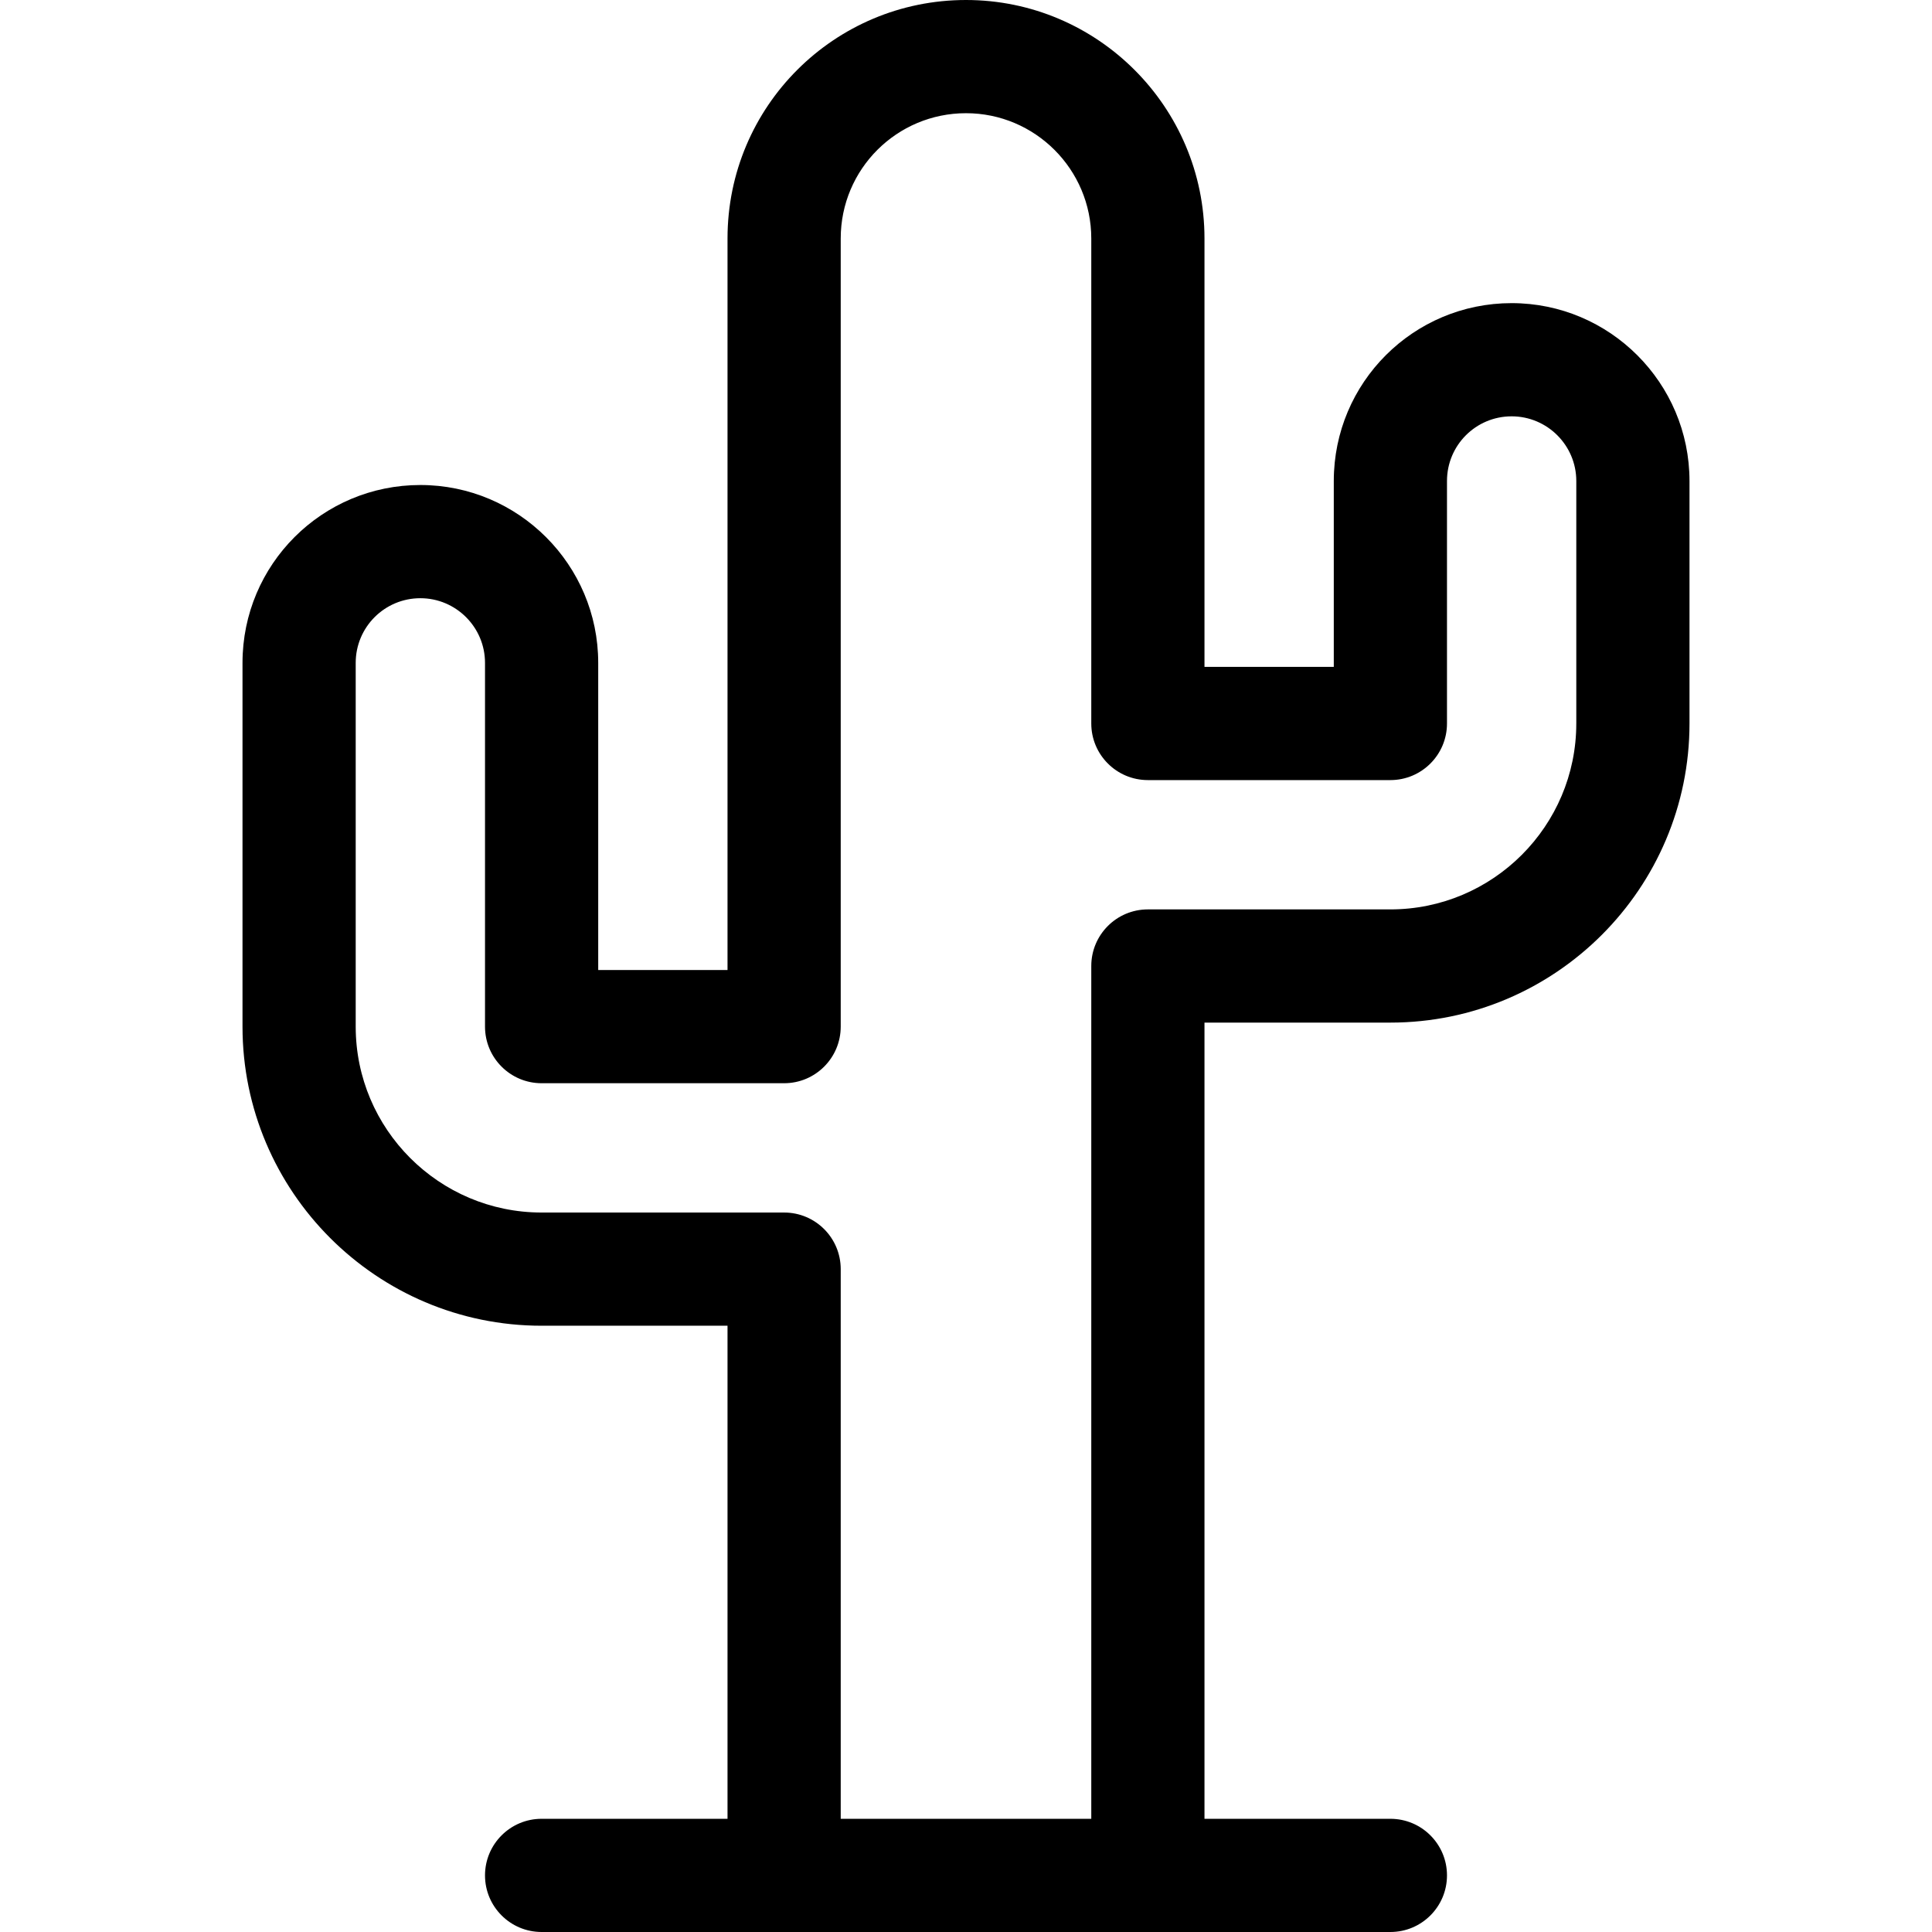
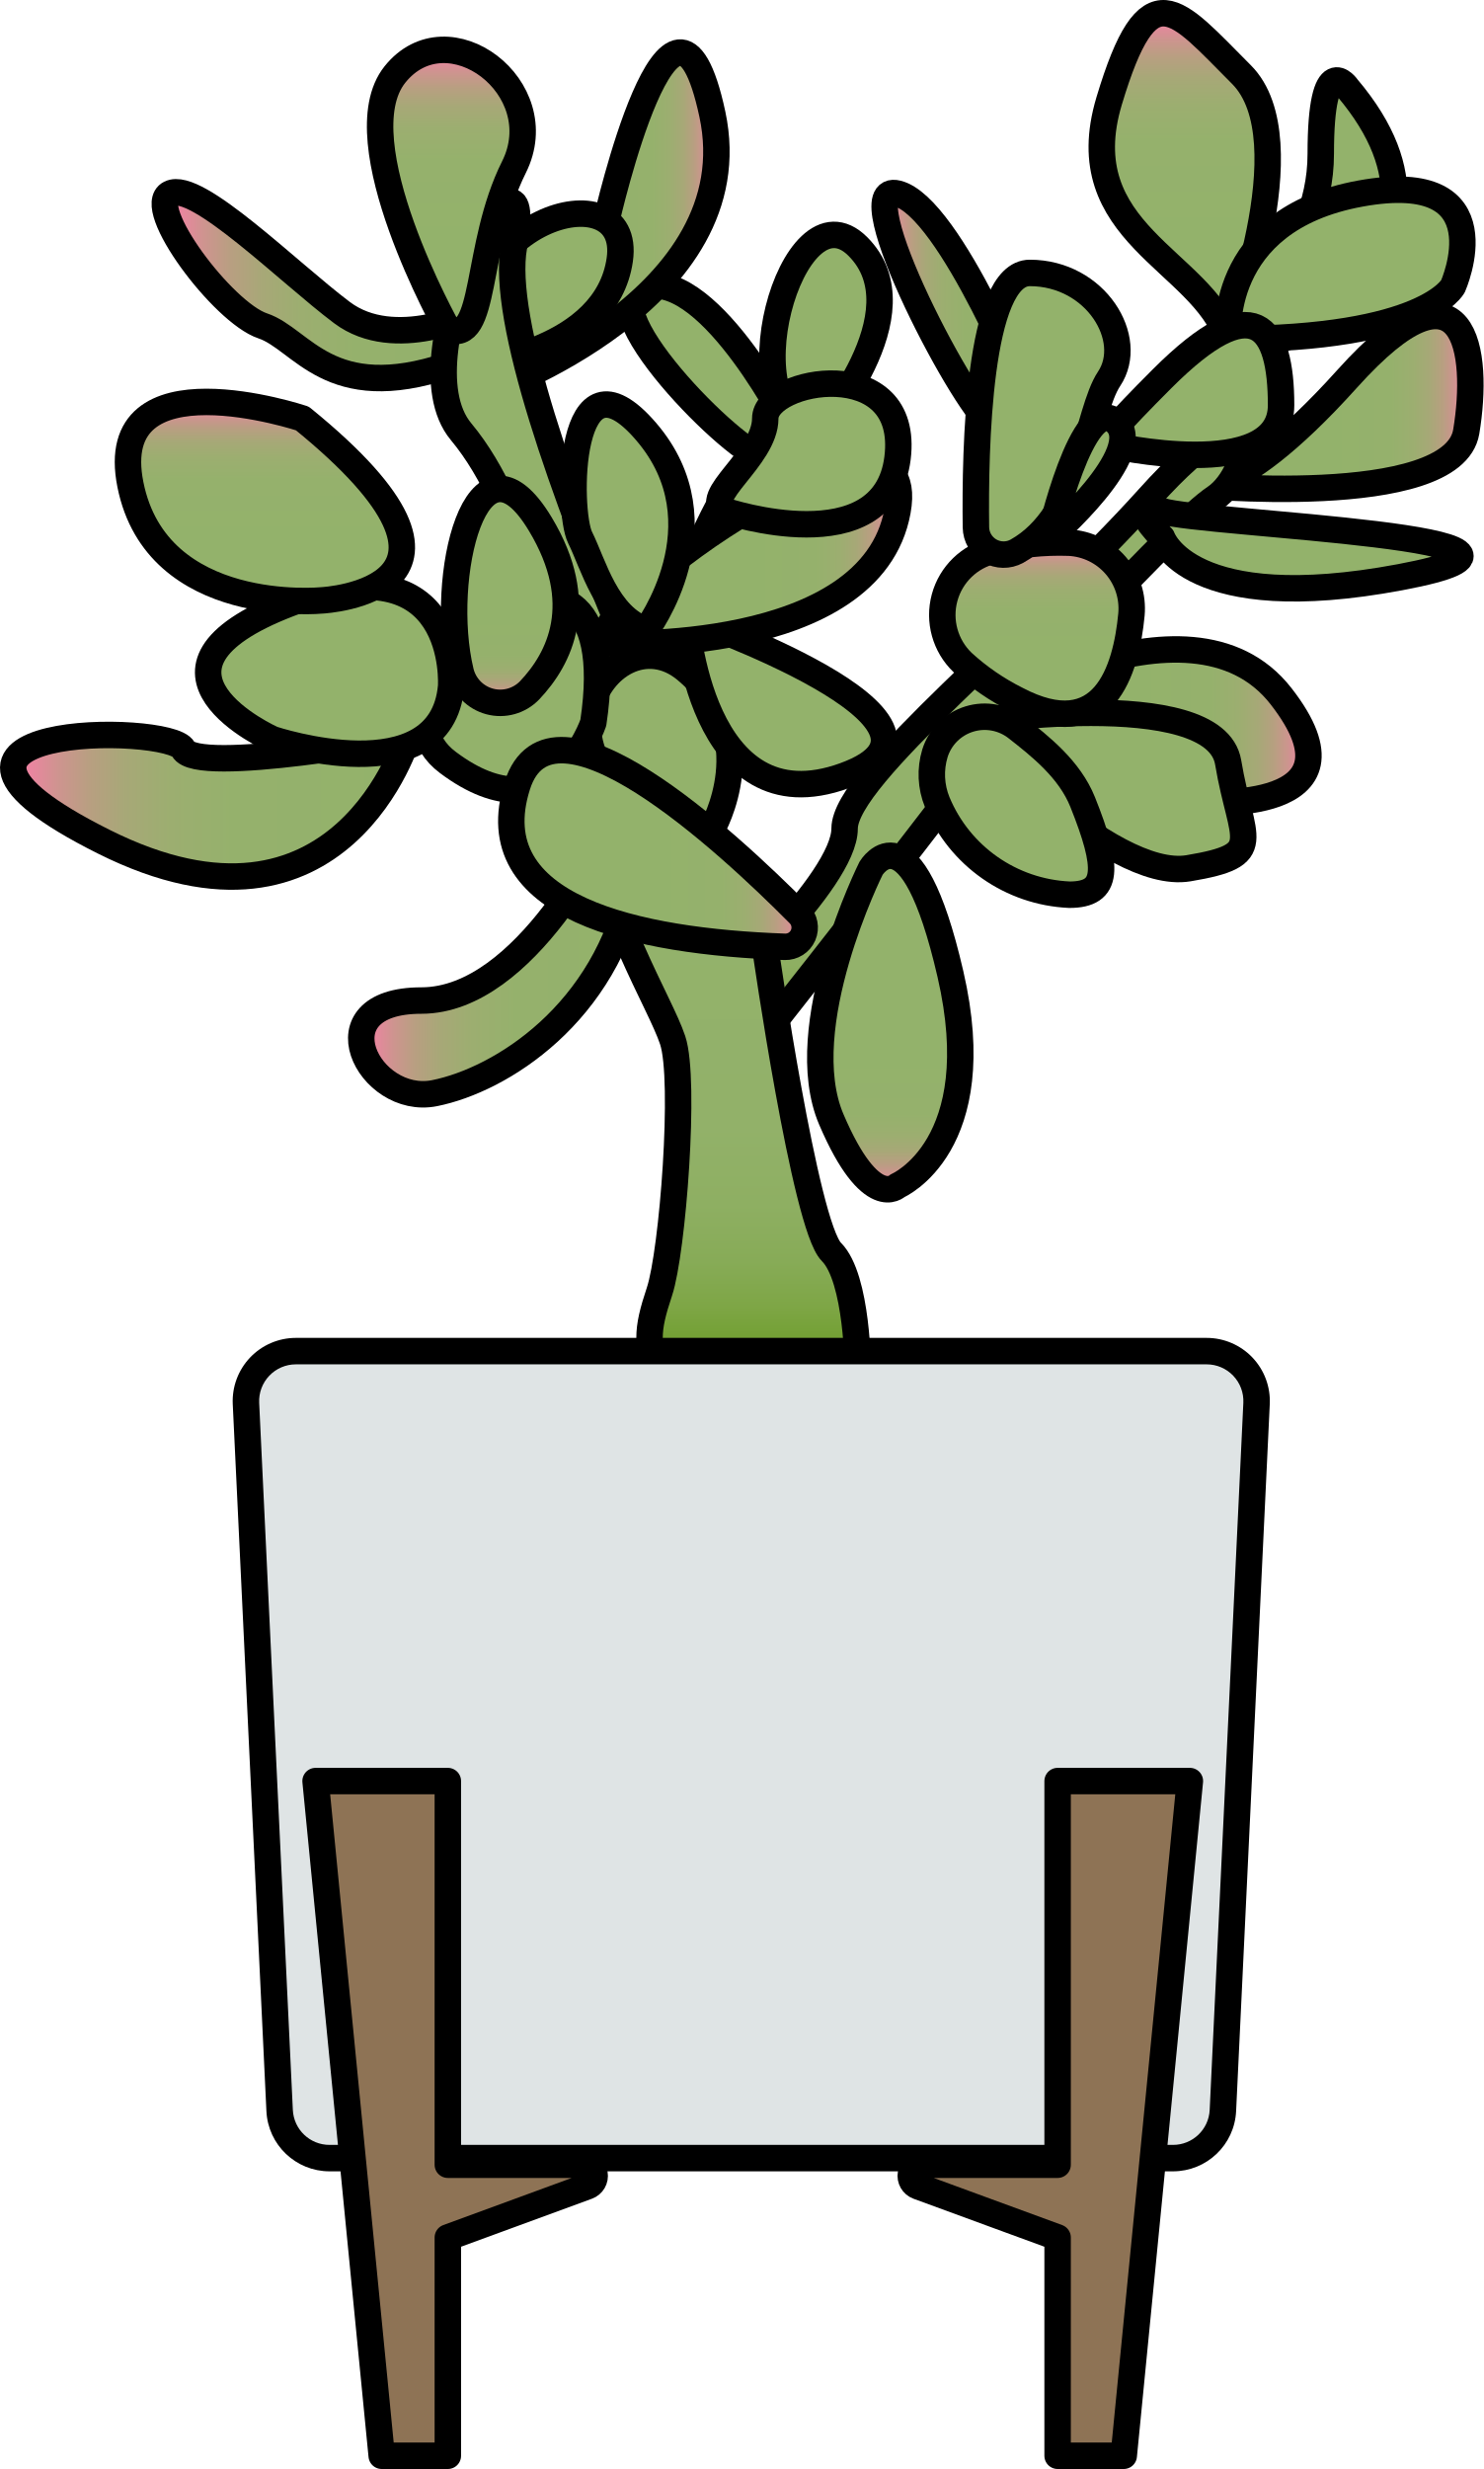
- <svg xmlns="http://www.w3.org/2000/svg" id="Layer_1" enable-background="new 0 0 512 512" height="512" viewBox="0 0 512 512" width="512">
-   <path d="m400.6 80.333c-26.031 0-47.133 21.05-47.133 47.134v49.267h-34.267v-113.534c0-34.848-28.351-63.2-63.2-63.2-34.846 0-63.2 28.171-63.2 63.2v193.866h-34.267v-81.399c0-25.989-21.144-47.134-47.133-47.134-26.03 0-47.134 21.049-47.134 47.134v96.399c0 43.708 35.559 79.267 79.267 79.267h49.267v130.667h-49.267c-8.284 0-15 6.716-15 15s6.716 15 15 15h224.934c8.284 0 15-6.716 15-15s-6.716-15-15-15h-49.267v-211h49.267c43.708 0 79.267-35.559 79.267-79.267v-64.267c-.001-25.988-21.145-47.133-47.134-47.133zm17.133 111.4c0 27.166-22.101 49.267-49.267 49.267h-64.266c-8.284 0-15 6.716-15 15v226h-66.4v-145.667c0-8.284-6.716-15-15-15h-64.267c-27.166 0-49.267-22.101-49.267-49.267v-96.399c0-9.487 7.673-17.134 17.134-17.134 9.447 0 17.133 7.687 17.133 17.134v96.399c0 8.284 6.716 15 15 15h64.267c8.284 0 15-6.716 15-15v-208.866c0-18.386 14.874-33.2 33.2-33.2 18.307 0 33.2 14.894 33.2 33.2v128.533c0 8.284 6.716 15 15 15h64.267c8.284 0 15-6.716 15-15v-64.267c0-9.469 7.654-17.134 17.133-17.134 9.447 0 17.134 7.687 17.134 17.134v64.267z" />
+ <svg xmlns="http://www.w3.org/2000/svg" xmlns:xlink="http://www.w3.org/1999/xlink" viewBox="0 0 112.172 186.631">
+   <defs>
+     <style>.a,.b,.c,.d,.e,.f,.g,.h,.i,.j,.k,.l,.m,.n,.o,.p,.q,.r,.t{stroke:#000;stroke-linejoin:round;stroke-width:2px;}.a,.b,.c,.d,.e,.f,.g,.h,.i,.j,.k,.l,.m,.n,.o,.p,.q,.r{stroke-linecap:round;}.a{fill:url(#a);}.b{fill:#93b26b;}.c{fill:url(#b);}.d{fill:url(#c);}.e{fill:url(#d);}.f{fill:url(#e);}.g{fill:url(#f);}.h{fill:url(#g);}.i{fill:url(#h);}.j{fill:url(#i);}.k{fill:url(#j);}.l{fill:url(#k);}.m{fill:url(#l);}.n{fill:url(#m);}.o{fill:url(#n);}.p{fill:url(#o);}.q{fill:url(#p);}.r{fill:url(#q);}.s{fill:#dfe4e5;}.t{fill:#8e7355;}</style>
+     <linearGradient id="a" x1="72.86" y1="54.878" x2="98.93" y2="54.878" gradientUnits="userSpaceOnUse">
+       <stop offset="0.489" stop-color="#93b26b" />
+       <stop offset="0.715" stop-color="#95b16c" />
+       <stop offset="0.797" stop-color="#9cae70" />
+       <stop offset="0.855" stop-color="#a7a877" />
+       <stop offset="0.902" stop-color="#b89f81" />
+       <stop offset="0.942" stop-color="#ce948f" />
+       <stop offset="0.977" stop-color="#e9869f" />
+       <stop offset="1" stop-color="#ff7bac" />
+     </linearGradient>
+     <linearGradient id="b" x1="89.86" y1="30.419" x2="111.172" y2="30.419" xlink:href="#a" />
+     <linearGradient id="c" x1="73.925" y1="32.708" x2="73.925" y2="80.631" gradientUnits="userSpaceOnUse">
+       <stop offset="0.592" stop-color="#93b26b" />
+       <stop offset="0.773" stop-color="#92b169" />
+       <stop offset="0.838" stop-color="#8eaf62" />
+       <stop offset="0.885" stop-color="#87ab57" />
+       <stop offset="0.922" stop-color="#7ea646" />
+       <stop offset="0.955" stop-color="#719f30" />
+       <stop offset="0.982" stop-color="#629615" />
+       <stop offset="1" stop-color="#568f00" />
+     </linearGradient>
+     <linearGradient id="d" x1="67.314" y1="64.686" x2="67.314" y2="89.896" gradientUnits="userSpaceOnUse">
+       <stop offset="0.592" stop-color="#93b26b" />
+       <stop offset="0.773" stop-color="#95b16c" />
+       <stop offset="0.838" stop-color="#9cae70" />
+       <stop offset="0.884" stop-color="#a7a877" />
+       <stop offset="0.922" stop-color="#b89f81" />
+       <stop offset="0.954" stop-color="#ce948f" />
+       <stop offset="0.982" stop-color="#e9869f" />
+       <stop offset="1" stop-color="#ff7bac" />
+     </linearGradient>
+     <linearGradient id="e" x1="78.405" y1="53.953" x2="78.405" y2="40.999" gradientUnits="userSpaceOnUse">
+       <stop offset="0.296" stop-color="#93b26b" />
+       <stop offset="0.608" stop-color="#95b16c" />
+       <stop offset="0.72" stop-color="#9cae70" />
+       <stop offset="0.8" stop-color="#a7a877" />
+       <stop offset="0.865" stop-color="#b89f81" />
+       <stop offset="0.92" stop-color="#ce948f" />
+       <stop offset="0.968" stop-color="#e9869f" />
+       <stop offset="1" stop-color="#ff7bac" />
+     </linearGradient>
+     <linearGradient id="f" x1="89.576" y1="25.631" x2="89.576" y2="1" xlink:href="#e" />
+     <linearGradient id="g" x1="27.313" y1="71.782" x2="48.42" y2="71.782" gradientUnits="userSpaceOnUse">
+       <stop offset="0.001" stop-color="#ff7bac" />
+       <stop offset="0.046" stop-color="#e9869f" />
+       <stop offset="0.115" stop-color="#ce948f" />
+       <stop offset="0.193" stop-color="#b89f81" />
+       <stop offset="0.285" stop-color="#a7a877" />
+       <stop offset="0.398" stop-color="#9cae70" />
+       <stop offset="0.558" stop-color="#95b16c" />
+       <stop offset="1" stop-color="#93b26b" />
+     </linearGradient>
+     <linearGradient id="h" x1="1" y1="60.907" x2="30.86" y2="60.907" xlink:href="#g" />
+     <linearGradient id="i" x1="36.86" y1="16.801" x2="54.166" y2="16.801" xlink:href="#a" />
+     <linearGradient id="j" x1="12.46" y1="21.556" x2="38.453" y2="21.556" xlink:href="#g" />
+     <linearGradient id="k" x1="66.886" y1="23.401" x2="77.86" y2="23.401" xlink:href="#g" />
+     <linearGradient id="l" x1="49.202" y1="15.269" x2="49.202" y2="105.747" xlink:href="#c" />
+     <linearGradient id="m" x1="38.659" y1="64.138" x2="60.843" y2="64.138" xlink:href="#a" />
+     <linearGradient id="n" x1="45.75" y1="41.882" x2="67.97" y2="41.882" xlink:href="#a" />
+     <linearGradient id="o" x1="34.129" y1="25.019" x2="34.129" y2="3.769" xlink:href="#e" />
+     <linearGradient id="p" x1="20.029" y1="45.431" x2="20.029" y2="30.381" xlink:href="#e" />
+     <linearGradient id="q" x1="38.556" y1="36.959" x2="38.556" y2="53.132" xlink:href="#d" />
+   </defs>
+   <path class="a" d="M90.86,60.631s13,1,6-8-24,2-24,2Z" />
+   <path class="b" d="M72.86,54.631s11,12,17,11,4-2,3-8S72.86,54.631,72.86,54.631Z" />
+   <path class="b" d="M94.86,26.631s18-7,7-20c0,0-2-3-2,5S92.86,23.631,94.86,26.631Z" />
+   <path class="c" d="M89.86,36.631s20,2,21-4,0-14-9-4S89.86,36.631,89.86,36.631Z" />
+   <path class="d" d="M55.86,80.631s19-24,20-26,13-15,16-17,4-10-5,0-23,21-23,25-10,13-10,13Z" />
+   <path class="e" d="M67.86,89.631s7-3,4-16-6-8-6-8-6,12-3,19S67.86,89.631,67.86,89.631Z" />
+   <path class="b" d="M76.9,55.038a3.934,3.934,0,0,0-6.211,1.903,5.529,5.529,0,0,0,.171,3.69,11.369,11.369,0,0,0,10,7c3,0,3-2,1-7C80.868,58.151,78.644,56.408,76.9,55.038Z" />
+   <path class="f" d="M80.841,41.021a4.986,4.986,0,0,1,4.706,5.432c-.402,4.258-2.115,9.879-8.687,6.428a17.842,17.842,0,0,1-4.079-2.803,4.982,4.982,0,0,1,2.289-8.443A20.513,20.513,0,0,1,80.841,41.021Z" />
+   <path class="b" d="M87.86,40.631s2,6,18,3-15-4-18-5S87.86,40.631,87.86,40.631Z" />
+   <path class="g" d="M92.86,25.631s6-15,1-20-7-8-10,2S90.86,19.631,92.86,25.631Z" />
+   <path class="b" d="M109.86,21.631s-2,4-17,4c0,0-1-9,10-11S109.86,21.631,109.86,21.631Z" />
+   <path class="b" d="M83.86,33.631s13,3,13-3-2-9-9-2S83.86,33.631,83.86,33.631Z" />
+   <path class="h" d="M45.86,62.631s-6,13-14,13-4,8,1,7,13-6,15-16S45.86,62.631,45.86,62.631Z" />
+   <path class="i" d="M30.86,55.631s-5,17-23,8,5-9,6-7S30.86,55.631,30.86,55.631Z" />
+   <path class="b" d="M59.86,32.631s-6-12-11-11,7,13,9,13A1.959,1.959,0,0,0,59.86,32.631Z" />
+   <path class="j" d="M36.86,29.631s20-7,17-21-8,8-8,8S40.86,29.631,36.86,29.631Z" />
+   <path class="k" d="M35.86,23.631s-6,3-10,0-11-10-13-9,4,9,7,10,5,6,14,3S35.86,23.631,35.86,23.631Z" />
+   <path class="l" d="M77.86,30.631s-6-15-10-16,5.5,17,7.25,17.5S77.86,30.631,77.86,30.631Z" />
+   <path class="b" d="M76.88,41.669a2.092,2.092,0,0,1-3.092-1.812c-.077-5.914.182-19.226,4.071-19.226,5,0,8,5,6,8C82.151,31.194,81.902,38.864,76.88,41.669Z" />
+   <path class="b" d="M79.36,40.631s7.5-6.5,5-8.75S79.36,40.631,79.36,40.631Z" />
+   <path class="b" d="M51.86,43.631s6-15.5,8.5-8.25S51.86,43.631,51.86,43.631Z" />
+   <path class="b" d="M61.86,32.631s8-9,3-14S54.86,31.631,61.86,32.631Z" />
+   <path class="b" d="M35.86,27.631s10-1,11-8S33.86,16.631,35.86,27.631Z" />
+   <path class="m" d="M64.86,103.631s0-7-2-9-5-23-5-23-21-42-19-53-9,8-4,14,7,17,9,27,6,16,7,19,0,16-1,19-1,4,0,7S64.86,103.631,64.86,103.631Z" />
+   <path class="b" d="M53.86,62.631s4-7-2-12S37.86,59.631,53.86,62.631Z" />
+   <path class="b" d="M44.86,54.631s-3,9-11,3S47.86,34.631,44.86,54.631Z" />
+   <path class="b" d="M51.86,46.631s23,8,12,12S51.86,46.631,51.86,46.631Z" />
+   <path class="n" d="M59.34,71.57a1.458,1.458,0,0,0,1.077-2.486c-5.536-5.579-18.752-17.761-21.306-9.703C36.172,68.647,48.148,71.171,59.34,71.57Z" />
+   <path class="o" d="M45.86,48.631s20,1,22-10S43.86,45.631,45.86,48.631Z" />
+   <path class="p" d="M33.86,24.881s-8-14.25-4-19.25,12,1,9,7S36.86,26.131,33.86,24.881Z" />
+   <path class="b" d="M34.11,51.881s.75-11.25-12.25-6.25-1.25,10.25-1.25,10.25S33.36,60.131,34.11,51.881Z" />
+   <path class="q" d="M22.86,31.631s-15-5-13,5,14.5,8.75,14.5,8.75S38.86,44.631,22.86,31.631Z" />
+   <path class="b" d="M54.86,38.631s12,4,13-4-10-6-10-3S52.86,37.631,54.86,38.631Z" />
+   <path class="b" d="M48.86,47.631s6-8,0-15-6,6-5,8S45.86,46.631,48.86,47.631Z" />
+   <path class="r" d="M34.828,50.782a3.082,3.082,0,0,0,5.213,1.401c2.287-2.408,4.395-6.592.819-12.552C36.013,31.553,33.124,43.705,34.828,50.782Z" />
+   <path class="s" d="M24.916,163.131a3.774,3.774,0,0,1-3.773-3.599l-2.545-53.444a3.777,3.777,0,0,1,3.773-3.957H91.233a3.777,3.777,0,0,1,3.773,3.957l-2.545,53.444a3.772,3.772,0,0,1-3.773,3.599Z" />
+   <path d="M91.233,103.131a2.777,2.777,0,0,1,2.774,2.91l-2.545,53.445a2.774,2.774,0,0,1-2.775,2.646H24.915a2.774,2.774,0,0,1-2.774-2.646l-2.545-53.445a2.777,2.777,0,0,1,2.774-2.91H91.233m0-2H22.37a4.778,4.778,0,0,0-4.772,5.005l2.545,53.445a4.778,4.778,0,0,0,4.772,4.55H88.688a4.778,4.778,0,0,0,4.772-4.55l2.545-53.445a4.778,4.778,0,0,0-4.772-5.005Z" />
+   <path class="t" d="M23.86,134.631l5,51h5v-16.5l10.552-3.869a.841.841,0,0,0-.29-1.631H33.86v-29Z" />
+   <path class="t" d="M89.964,134.631l-5,51h-5v-16.5l-10.552-3.869a.841.841,0,0,1,.29-1.631H79.964v-29Z" />
</svg>
